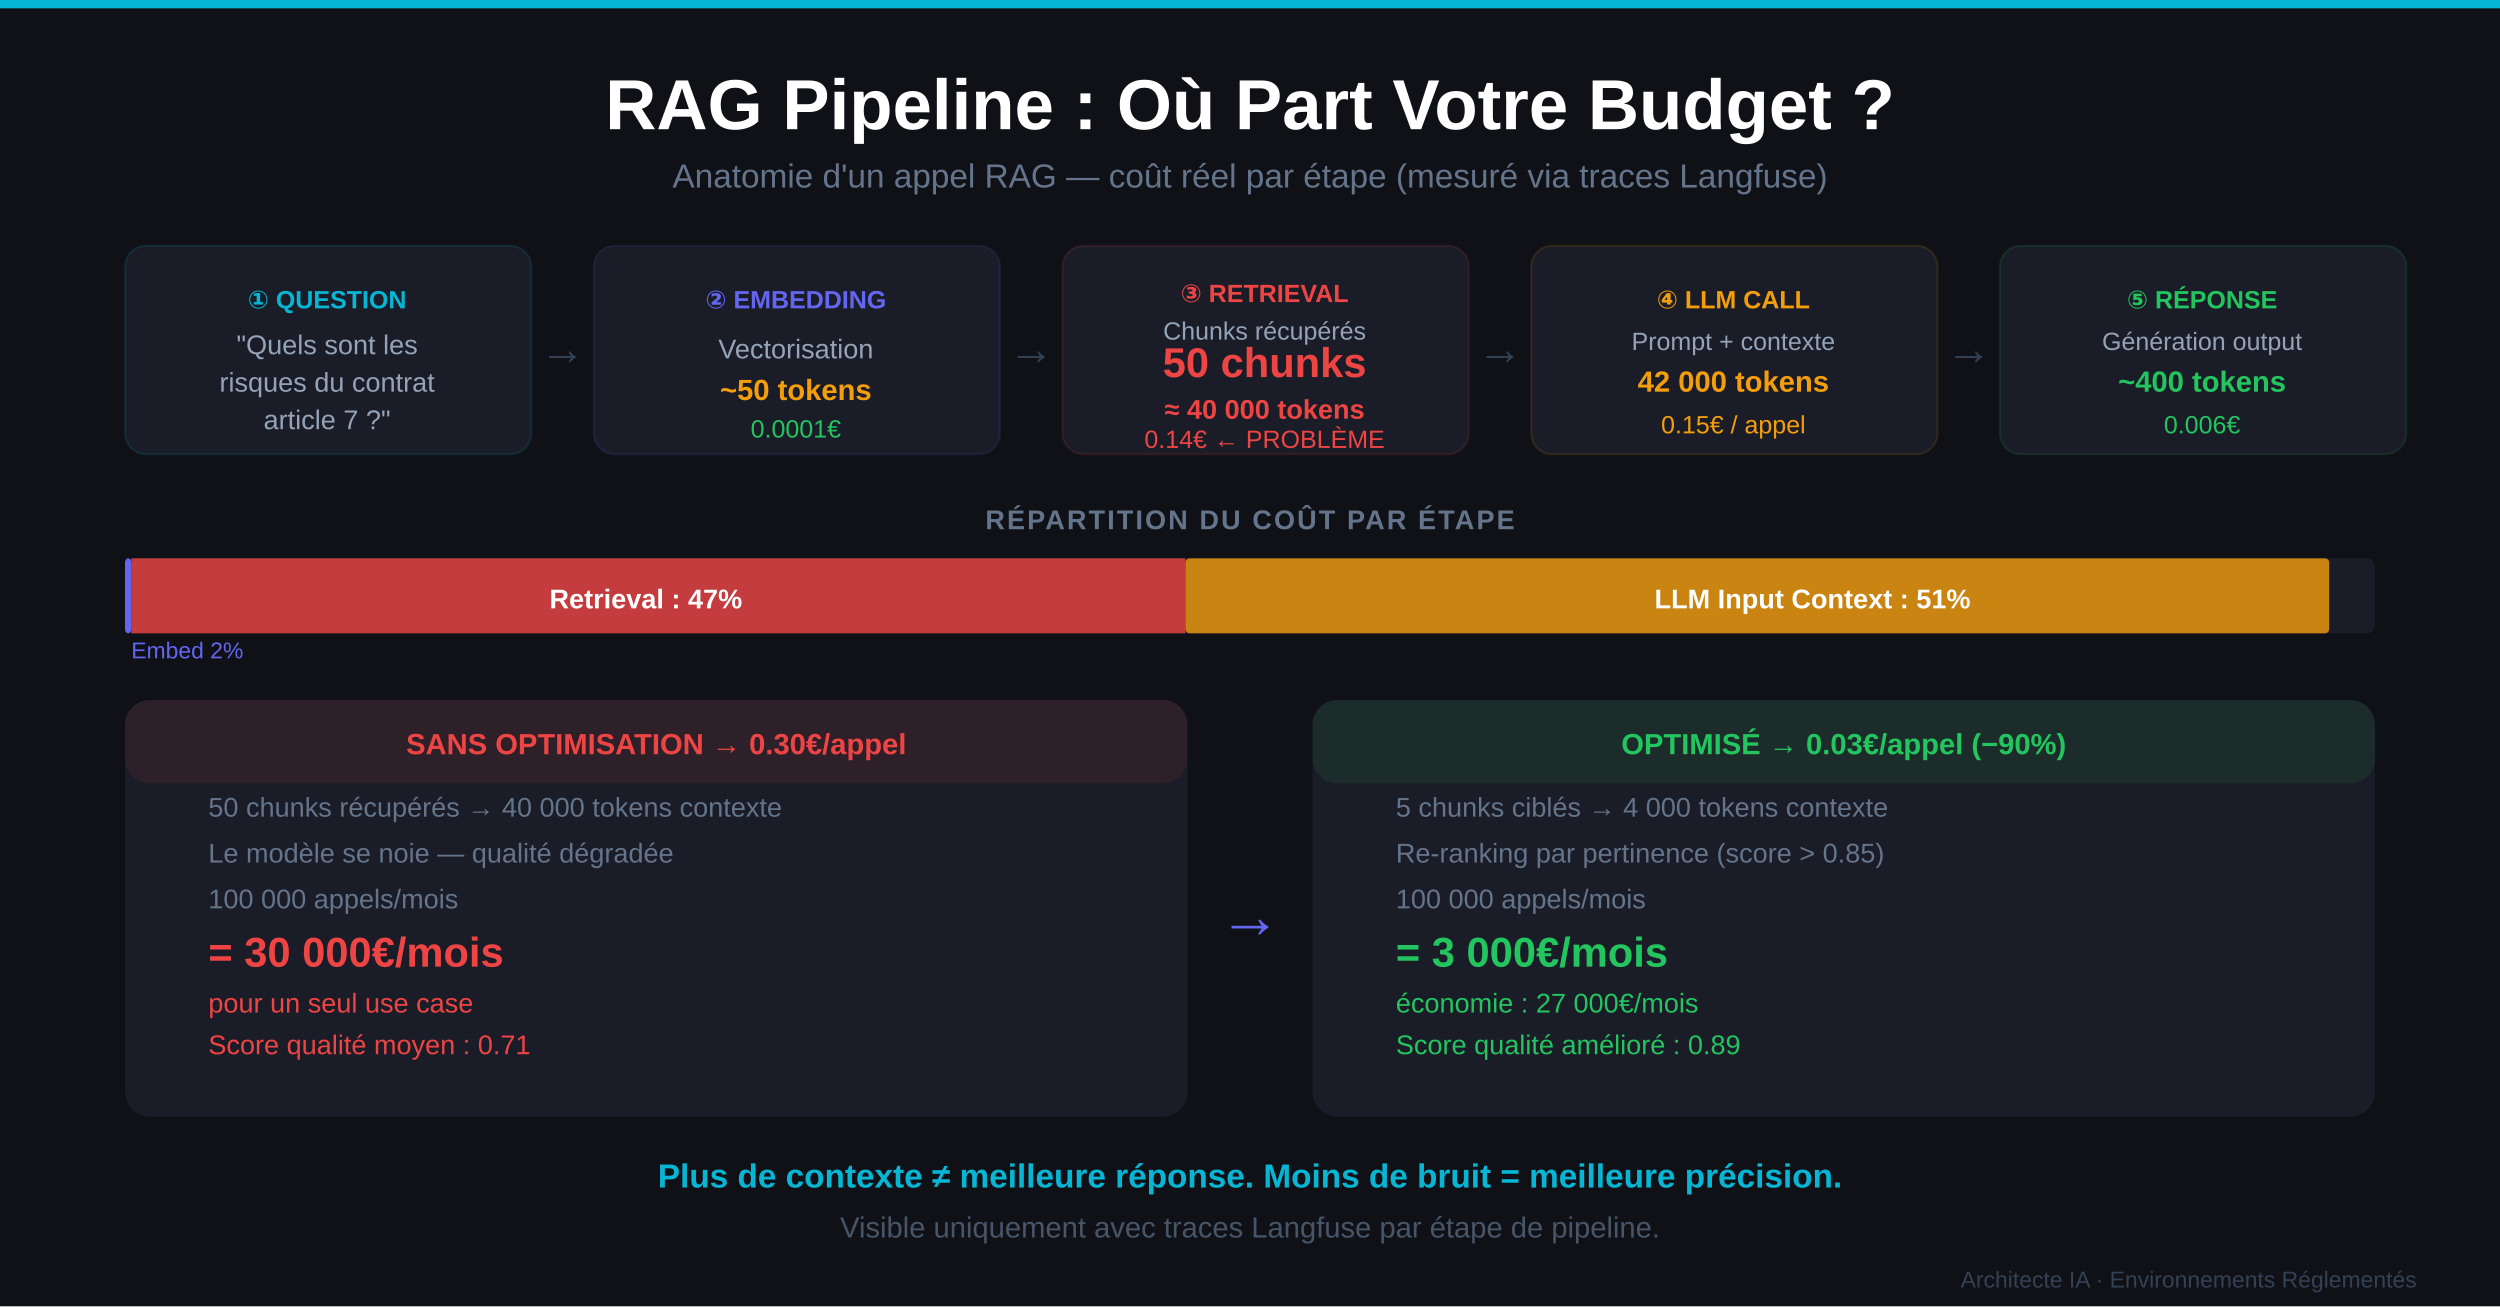
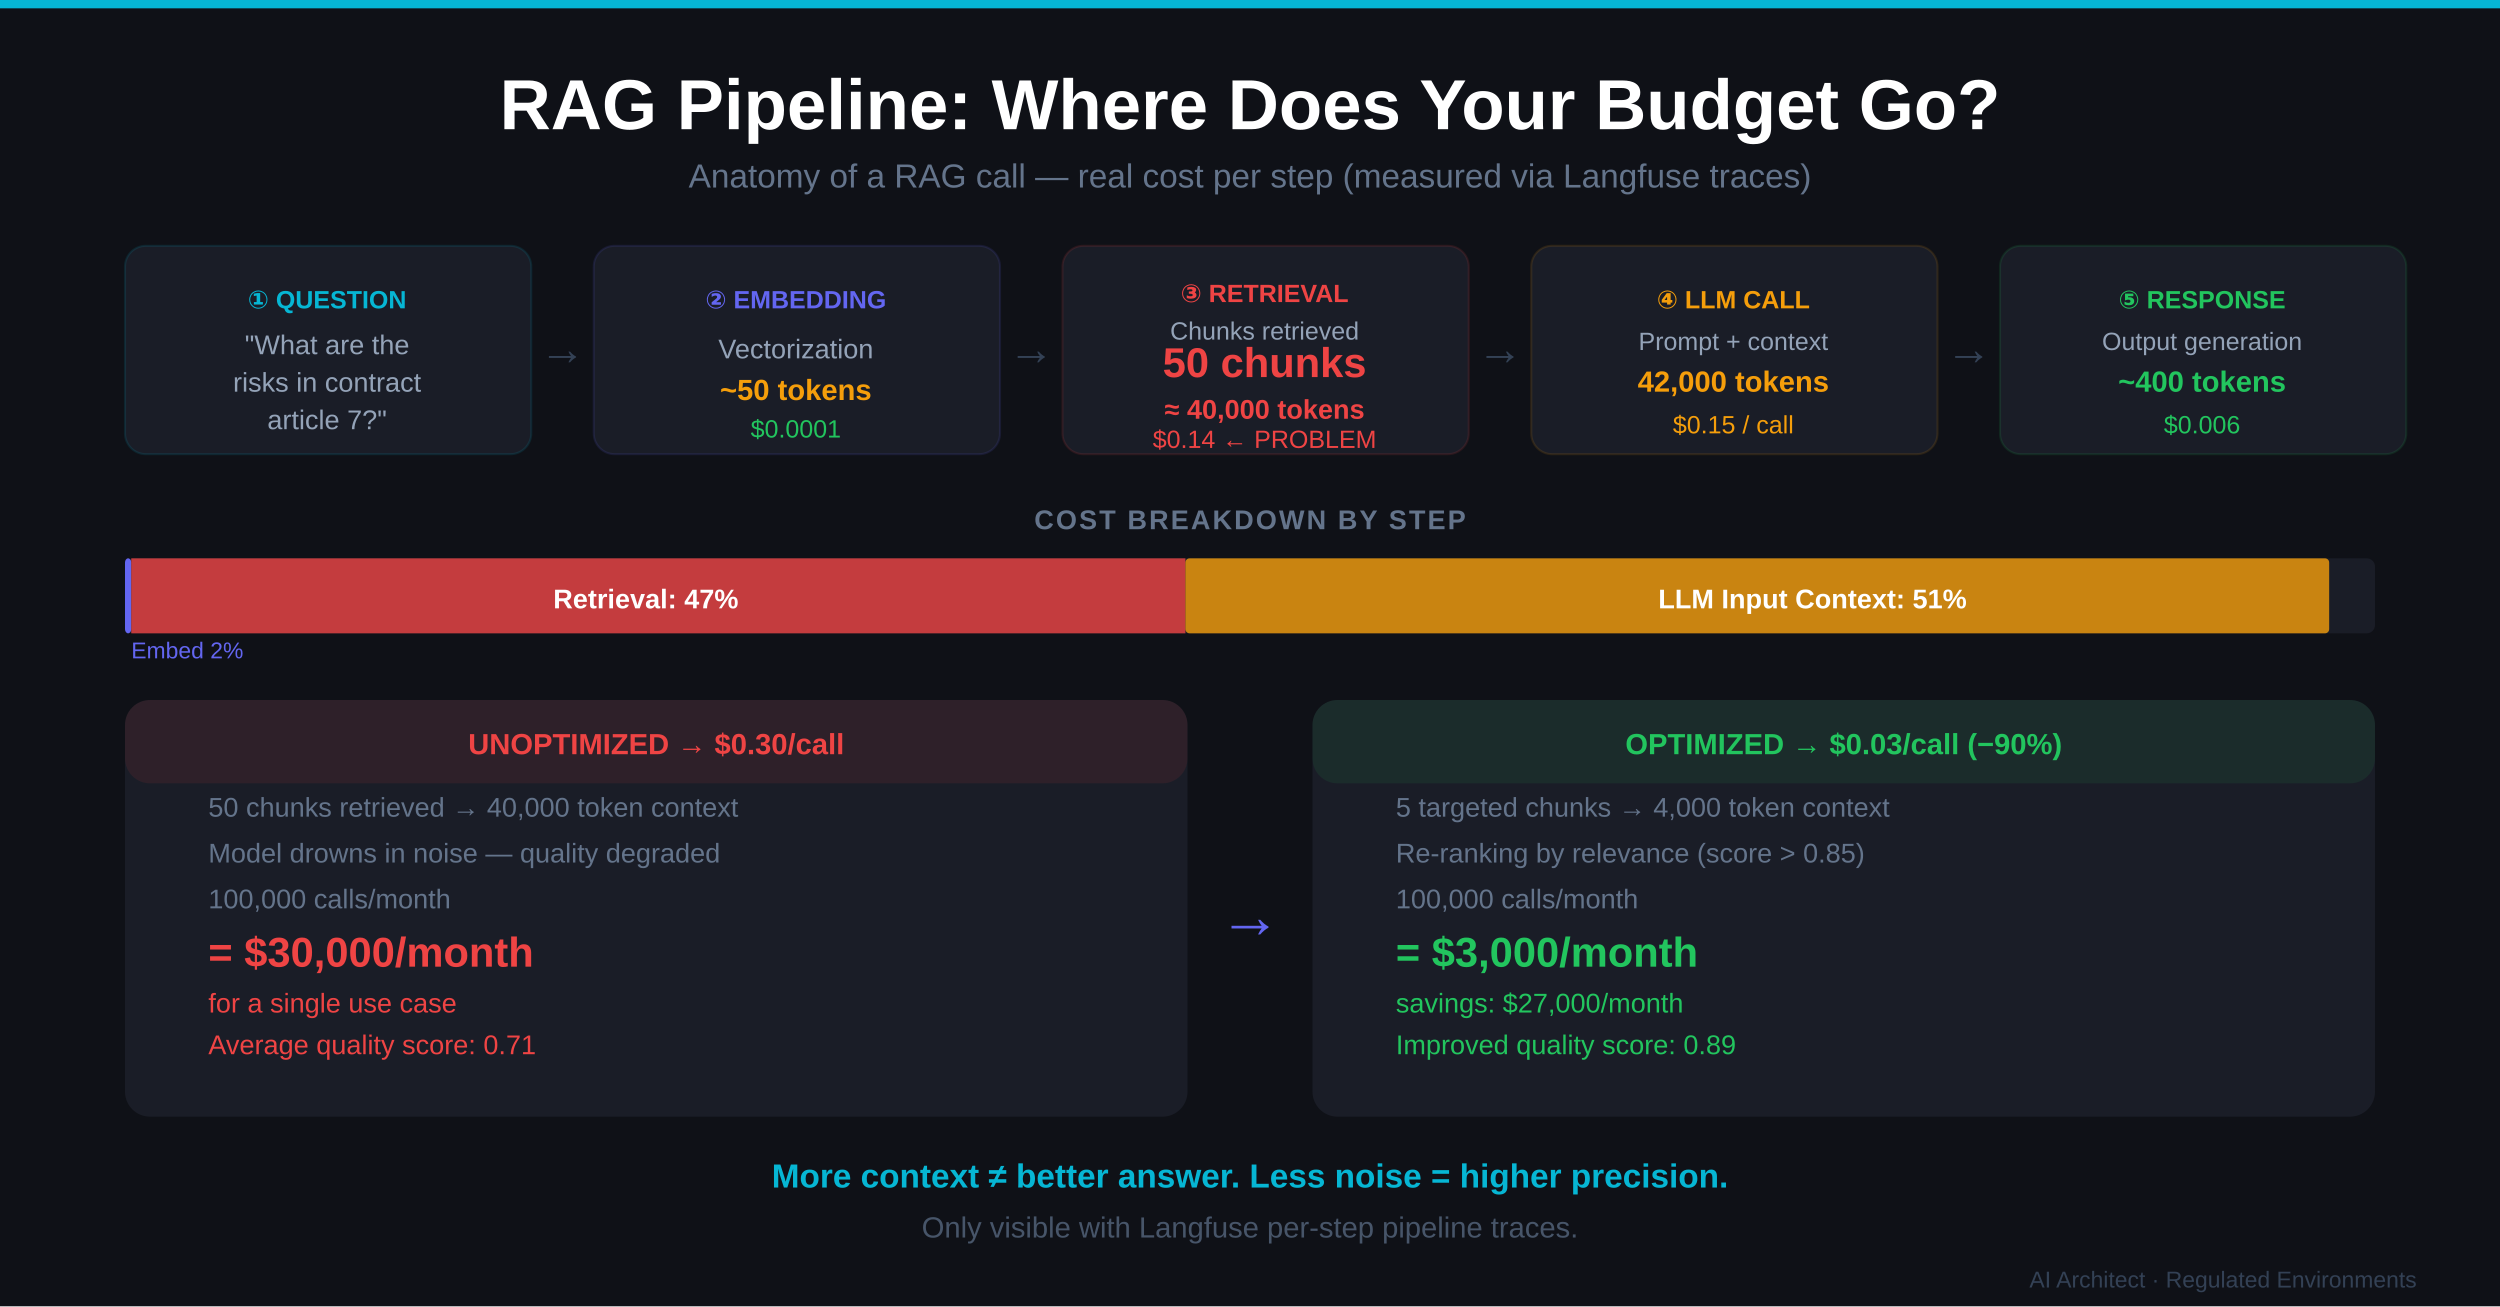
<svg xmlns="http://www.w3.org/2000/svg" width="1200" height="627" viewBox="0 0 1200 627" font-family="'Segoe UI', Arial, sans-serif">
  <rect width="1200" height="627" fill="#0f1117" />
  <rect width="1200" height="4" fill="#06b6d4" />
-   <text x="600" y="62" text-anchor="middle" fill="#ffffff" font-size="34" font-weight="800">RAG Pipeline : Où Part Votre Budget ?</text>
-   <text x="600" y="90" text-anchor="middle" fill="#64748b" font-size="16">Anatomie d'un appel RAG — coût réel par étape (mesuré via traces Langfuse)</text>
+   <text x="600" y="62" text-anchor="middle" fill="#ffffff" font-size="34" font-weight="800">RAG Pipeline: Where Does Your Budget Go?</text>
+   <text x="600" y="90" text-anchor="middle" fill="#64748b" font-size="16">Anatomy of a RAG call — real cost per step (measured via Langfuse traces)</text>
  <rect x="60" y="118" width="195" height="100" rx="10" fill="#1a1d27" stroke="#06b6d420" stroke-width="1" />
  <text x="157" y="148" text-anchor="middle" fill="#06b6d4" font-size="12" font-weight="700">① QUESTION</text>
-   <text x="157" y="170" text-anchor="middle" fill="#94a3b8" font-size="13">"Quels sont les</text>
-   <text x="157" y="188" text-anchor="middle" fill="#94a3b8" font-size="13">risques du contrat</text>
-   <text x="157" y="206" text-anchor="middle" fill="#94a3b8" font-size="13">article 7 ?"</text>
+   <text x="157" y="170" text-anchor="middle" fill="#94a3b8" font-size="13">"What are the</text>
+   <text x="157" y="188" text-anchor="middle" fill="#94a3b8" font-size="13">risks in contract</text>
+   <text x="157" y="206" text-anchor="middle" fill="#94a3b8" font-size="13">article 7?"</text>
  <text x="270" y="175" text-anchor="middle" fill="#334155" font-size="22">→</text>
  <rect x="285" y="118" width="195" height="100" rx="10" fill="#1a1d27" stroke="#6366f120" stroke-width="1" />
  <text x="382" y="148" text-anchor="middle" fill="#6366f1" font-size="12" font-weight="700">② EMBEDDING</text>
-   <text x="382" y="172" text-anchor="middle" fill="#94a3b8" font-size="13">Vectorisation</text>
+   <text x="382" y="172" text-anchor="middle" fill="#94a3b8" font-size="13">Vectorization</text>
  <text x="382" y="192" text-anchor="middle" fill="#f59e0b" font-size="14" font-weight="700">~50 tokens</text>
-   <text x="382" y="210" text-anchor="middle" fill="#22c55e" font-size="12">0.0001€</text>
+   <text x="382" y="210" text-anchor="middle" fill="#22c55e" font-size="12">$0.0001</text>
  <text x="495" y="175" text-anchor="middle" fill="#334155" font-size="22">→</text>
  <rect x="510" y="118" width="195" height="100" rx="10" fill="#1a1d27" stroke="#ef444420" stroke-width="1" />
  <text x="607" y="145" text-anchor="middle" fill="#ef4444" font-size="12" font-weight="700">③ RETRIEVAL</text>
-   <text x="607" y="163" text-anchor="middle" fill="#94a3b8" font-size="12">Chunks récupérés</text>
+   <text x="607" y="163" text-anchor="middle" fill="#94a3b8" font-size="12">Chunks retrieved</text>
  <text x="607" y="181" text-anchor="middle" fill="#ef4444" font-size="20" font-weight="800">50 chunks</text>
-   <text x="607" y="201" text-anchor="middle" fill="#ef4444" font-size="13" font-weight="600">≈ 40 000 tokens</text>
-   <text x="607" y="215" text-anchor="middle" fill="#ef4444" font-size="12">0.14€ ← PROBLÈME</text>
+   <text x="607" y="201" text-anchor="middle" fill="#ef4444" font-size="13" font-weight="600">≈ 40,000 tokens</text>
+   <text x="607" y="215" text-anchor="middle" fill="#ef4444" font-size="12">$0.14 ← PROBLEM</text>
  <text x="720" y="175" text-anchor="middle" fill="#334155" font-size="22">→</text>
  <rect x="735" y="118" width="195" height="100" rx="10" fill="#1a1d27" stroke="#f59e0b20" stroke-width="1" />
  <text x="832" y="148" text-anchor="middle" fill="#f59e0b" font-size="12" font-weight="700">④ LLM CALL</text>
-   <text x="832" y="168" text-anchor="middle" fill="#94a3b8" font-size="12">Prompt + contexte</text>
-   <text x="832" y="188" text-anchor="middle" fill="#f59e0b" font-size="14" font-weight="700">42 000 tokens</text>
-   <text x="832" y="208" text-anchor="middle" fill="#f59e0b" font-size="12">0.15€ / appel</text>
+   <text x="832" y="168" text-anchor="middle" fill="#94a3b8" font-size="12">Prompt + context</text>
+   <text x="832" y="188" text-anchor="middle" fill="#f59e0b" font-size="14" font-weight="700">42,000 tokens</text>
+   <text x="832" y="208" text-anchor="middle" fill="#f59e0b" font-size="12">$0.15 / call</text>
  <text x="945" y="175" text-anchor="middle" fill="#334155" font-size="22">→</text>
  <rect x="960" y="118" width="195" height="100" rx="10" fill="#1a1d27" stroke="#22c55e20" stroke-width="1" />
-   <text x="1057" y="148" text-anchor="middle" fill="#22c55e" font-size="12" font-weight="700">⑤ RÉPONSE</text>
-   <text x="1057" y="168" text-anchor="middle" fill="#94a3b8" font-size="12">Génération output</text>
+   <text x="1057" y="148" text-anchor="middle" fill="#22c55e" font-size="12" font-weight="700">⑤ RESPONSE</text>
+   <text x="1057" y="168" text-anchor="middle" fill="#94a3b8" font-size="12">Output generation</text>
  <text x="1057" y="188" text-anchor="middle" fill="#22c55e" font-size="14" font-weight="700">~400 tokens</text>
-   <text x="1057" y="208" text-anchor="middle" fill="#22c55e" font-size="12">0.006€</text>
-   <text x="600" y="254" text-anchor="middle" fill="#64748b" font-size="13" font-weight="600" letter-spacing="1">RÉPARTITION DU COÛT PAR ÉTAPE</text>
+   <text x="1057" y="208" text-anchor="middle" fill="#22c55e" font-size="12">$0.006</text>
+   <text x="600" y="254" text-anchor="middle" fill="#64748b" font-size="13" font-weight="600" letter-spacing="1">COST BREAKDOWN BY STEP</text>
  <rect x="60" y="268" width="1080" height="36" rx="4" fill="#1a1d27" />
  <rect x="60" y="268" width="3" height="36" rx="2" fill="#6366f1" />
  <rect x="63" y="268" width="506" height="36" fill="#ef4444" opacity="0.8" />
  <rect x="569" y="268" width="549" height="36" rx="2" fill="#f59e0b" opacity="0.8" />
-   <text x="310" y="292" text-anchor="middle" fill="#ffffff" font-size="13" font-weight="700">Retrieval : 47%</text>
-   <text x="870" y="292" text-anchor="middle" fill="#ffffff" font-size="13" font-weight="700">LLM Input Context : 51%</text>
+   <text x="310" y="292" text-anchor="middle" fill="#ffffff" font-size="13" font-weight="700">Retrieval: 47%</text>
+   <text x="870" y="292" text-anchor="middle" fill="#ffffff" font-size="13" font-weight="700">LLM Input Context: 51%</text>
  <text x="63" y="316" fill="#6366f1" font-size="11">Embed 2%</text>
  <rect x="60" y="336" width="510" height="200" rx="12" fill="#1a1d27" />
  <rect x="60" y="336" width="510" height="40" rx="12" fill="#ef444418" />
-   <text x="315" y="362" text-anchor="middle" fill="#ef4444" font-size="14" font-weight="700">SANS OPTIMISATION → 0.30€/appel</text>
-   <text x="100" y="392" fill="#64748b" font-size="13">50 chunks récupérés → 40 000 tokens contexte</text>
-   <text x="100" y="414" fill="#64748b" font-size="13">Le modèle se noie — qualité dégradée</text>
-   <text x="100" y="436" fill="#64748b" font-size="13">100 000 appels/mois</text>
-   <text x="100" y="464" fill="#ef4444" font-size="20" font-weight="800">= 30 000€/mois</text>
-   <text x="100" y="486" fill="#ef4444" font-size="13">pour un seul use case</text>
-   <text x="100" y="506" fill="#ef4444" font-size="13">Score qualité moyen : 0.71</text>
+   <text x="315" y="362" text-anchor="middle" fill="#ef4444" font-size="14" font-weight="700">UNOPTIMIZED → $0.30/call</text>
+   <text x="100" y="392" fill="#64748b" font-size="13">50 chunks retrieved → 40,000 token context</text>
+   <text x="100" y="414" fill="#64748b" font-size="13">Model drowns in noise — quality degraded</text>
+   <text x="100" y="436" fill="#64748b" font-size="13">100,000 calls/month</text>
+   <text x="100" y="464" fill="#ef4444" font-size="20" font-weight="800">= $30,000/month</text>
+   <text x="100" y="486" fill="#ef4444" font-size="13">for a single use case</text>
+   <text x="100" y="506" fill="#ef4444" font-size="13">Average quality score: 0.71</text>
  <rect x="630" y="336" width="510" height="200" rx="12" fill="#1a1d27" />
  <rect x="630" y="336" width="510" height="40" rx="12" fill="#22c55e18" />
-   <text x="885" y="362" text-anchor="middle" fill="#22c55e" font-size="14" font-weight="700">OPTIMISÉ → 0.03€/appel (−90%)</text>
-   <text x="670" y="392" fill="#64748b" font-size="13">5 chunks ciblés → 4 000 tokens contexte</text>
-   <text x="670" y="414" fill="#64748b" font-size="13">Re-ranking par pertinence (score &gt; 0.85)</text>
-   <text x="670" y="436" fill="#64748b" font-size="13">100 000 appels/mois</text>
-   <text x="670" y="464" fill="#22c55e" font-size="20" font-weight="800">= 3 000€/mois</text>
-   <text x="670" y="486" fill="#22c55e" font-size="13">économie : 27 000€/mois</text>
-   <text x="670" y="506" fill="#22c55e" font-size="13">Score qualité amélioré : 0.89</text>
+   <text x="885" y="362" text-anchor="middle" fill="#22c55e" font-size="14" font-weight="700">OPTIMIZED → $0.03/call (−90%)</text>
+   <text x="670" y="392" fill="#64748b" font-size="13">5 targeted chunks → 4,000 token context</text>
+   <text x="670" y="414" fill="#64748b" font-size="13">Re-ranking by relevance (score &gt; 0.85)</text>
+   <text x="670" y="436" fill="#64748b" font-size="13">100,000 calls/month</text>
+   <text x="670" y="464" fill="#22c55e" font-size="20" font-weight="800">= $3,000/month</text>
+   <text x="670" y="486" fill="#22c55e" font-size="13">savings: $27,000/month</text>
+   <text x="670" y="506" fill="#22c55e" font-size="13">Improved quality score: 0.89</text>
  <text x="600" y="450" text-anchor="middle" fill="#6366f1" font-size="30" font-weight="800">→</text>
-   <text x="600" y="570" text-anchor="middle" fill="#06b6d4" font-size="16" font-weight="700">Plus de contexte ≠ meilleure réponse. Moins de bruit = meilleure précision.</text>
-   <text x="600" y="594" text-anchor="middle" fill="#475569" font-size="14">Visible uniquement avec traces Langfuse par étape de pipeline.</text>
-   <text x="1160" y="618" text-anchor="end" fill="#334155" font-size="11">Architecte IA · Environnements Réglementés</text>
+   <text x="600" y="570" text-anchor="middle" fill="#06b6d4" font-size="16" font-weight="700">More context ≠ better answer. Less noise = higher precision.</text>
+   <text x="600" y="594" text-anchor="middle" fill="#475569" font-size="14">Only visible with Langfuse per-step pipeline traces.</text>
+   <text x="1160" y="618" text-anchor="end" fill="#334155" font-size="11">AI Architect · Regulated Environments</text>
</svg>
